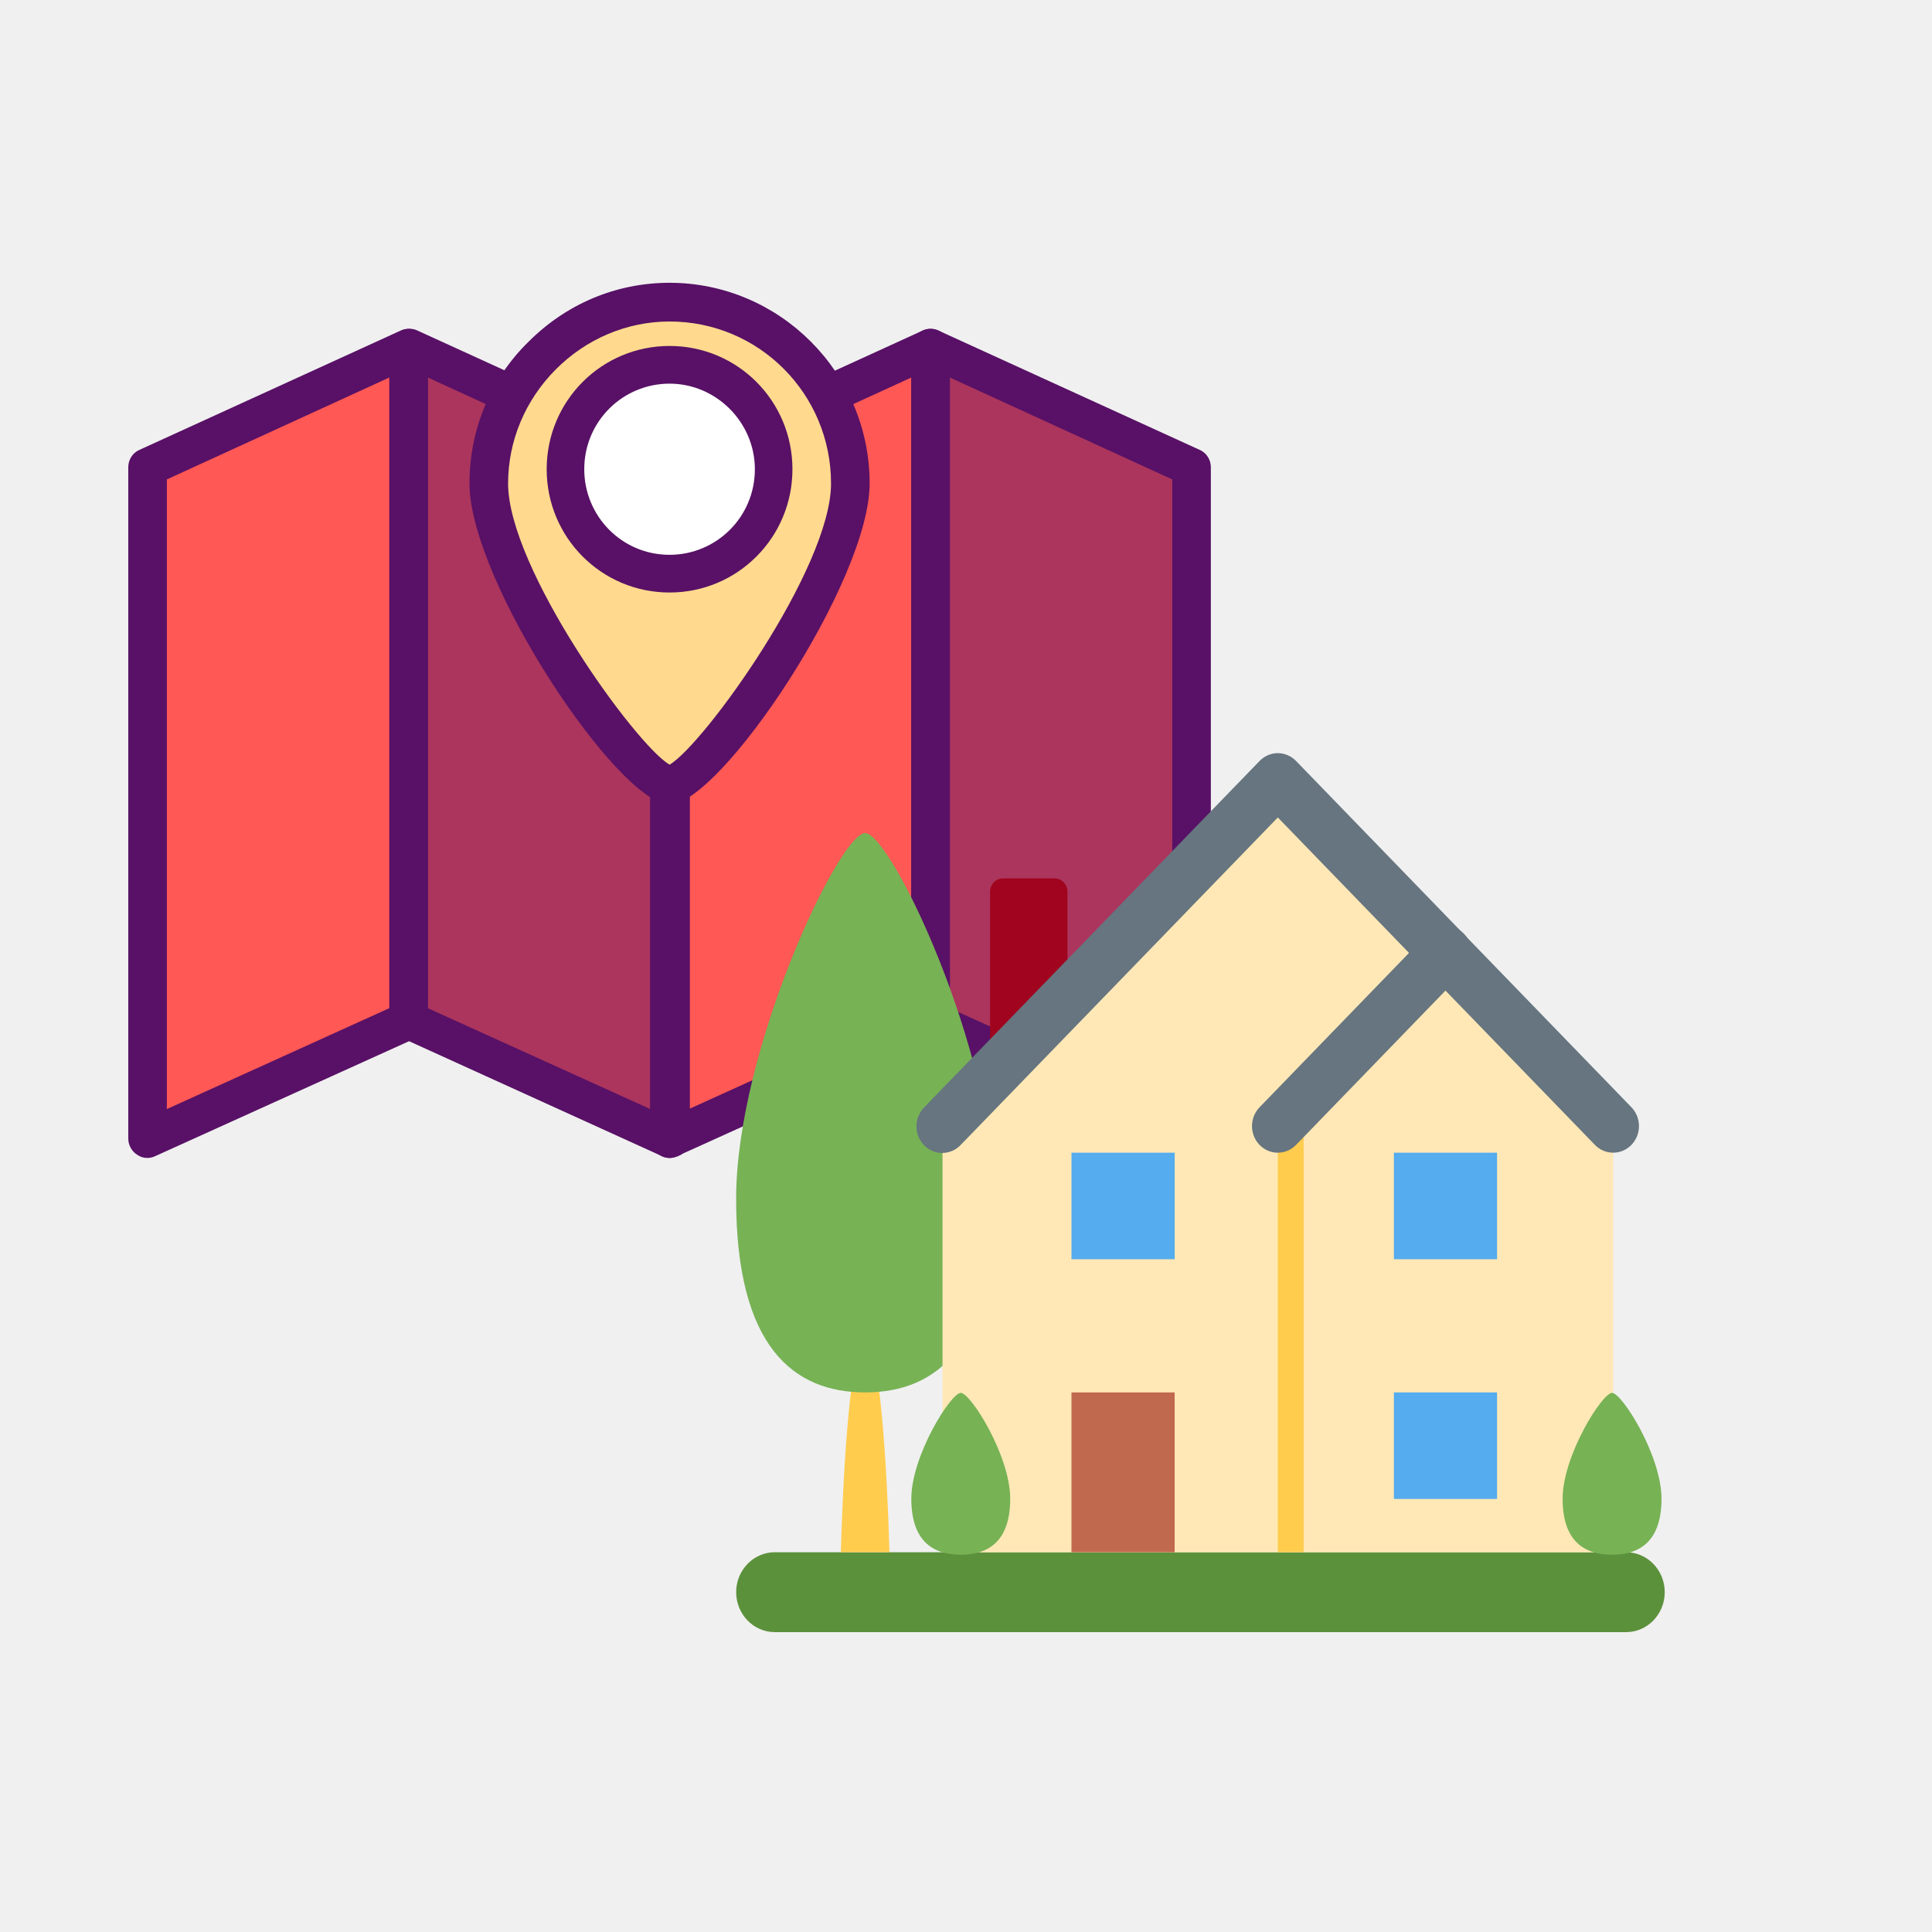
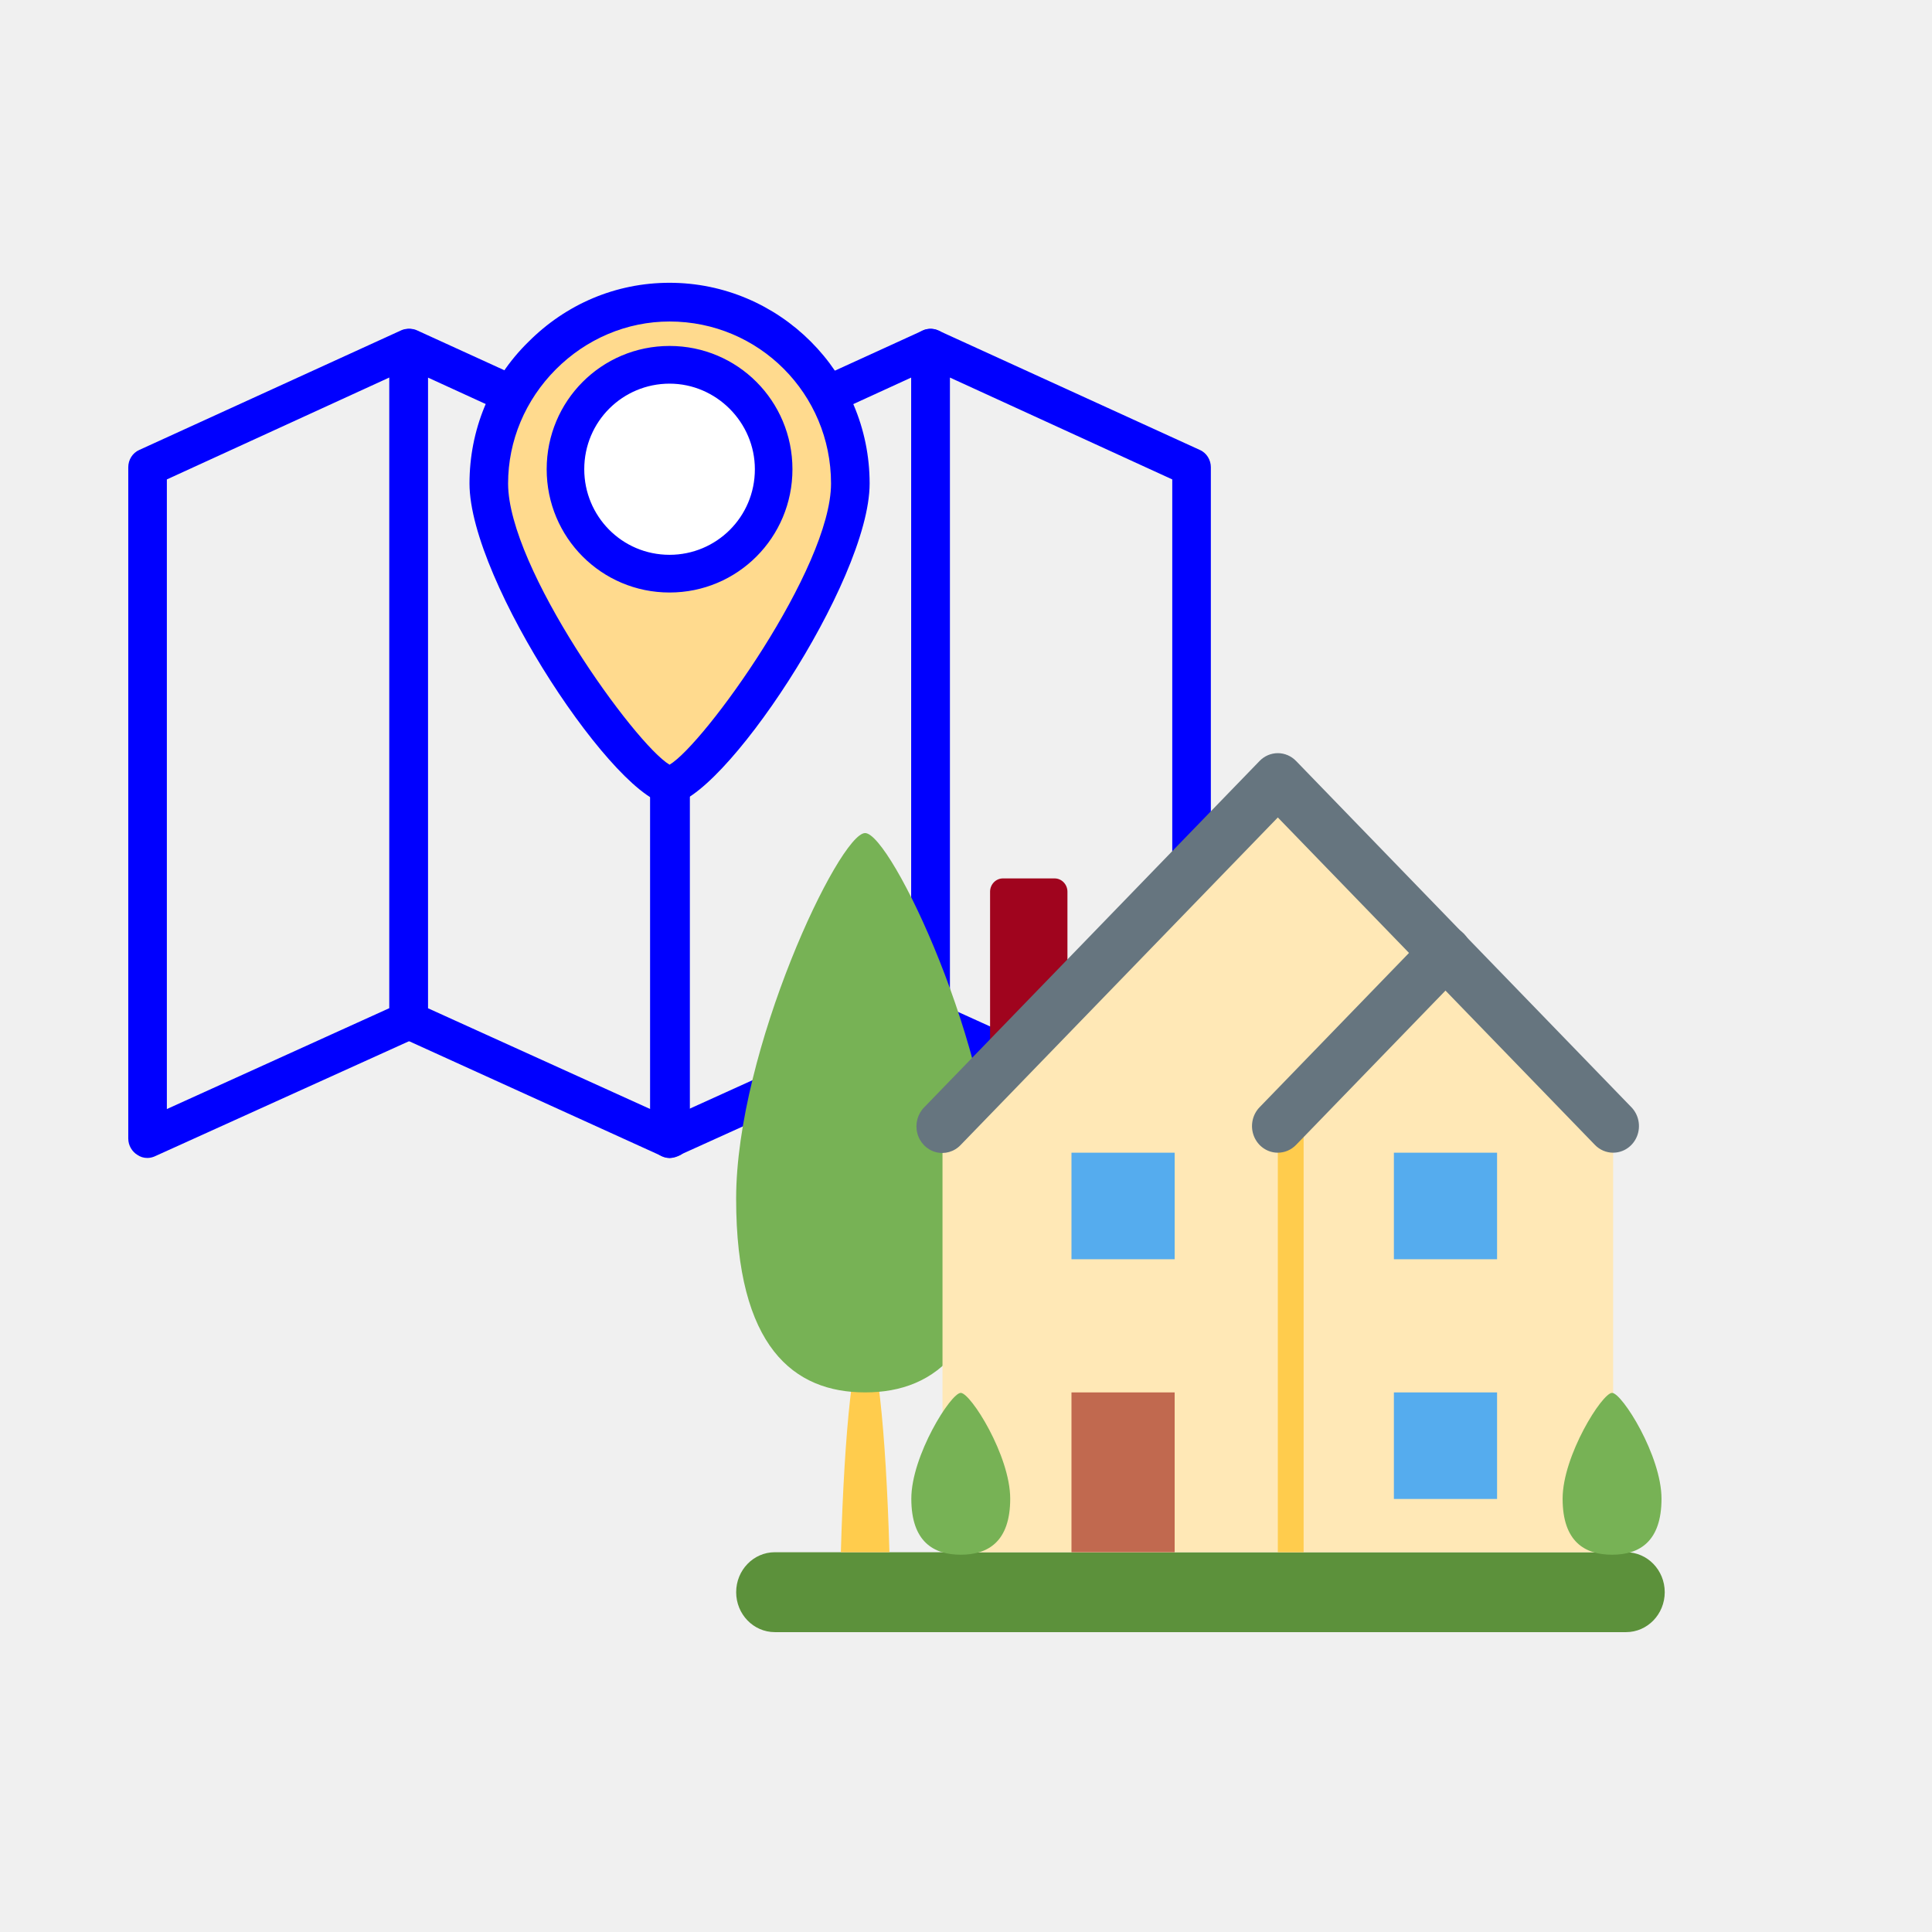
- <svg xmlns="http://www.w3.org/2000/svg" width="800px" height="800px" viewBox="0 0 128 128" id="Layer_1" version="1.1" xml:space="preserve">
-   <defs id="defs44" />
+ <svg xmlns="http://www.w3.org/2000/svg" width="800" height="800" viewBox="0 0 128 128" id="Layer_1" version="1.1" xml:space="preserve">
+   <defs id="defs44">
+ 
+ 
+ 
+ 
+ 
+ 
+ 
+ </defs>
  <style type="text/css" id="style1">
	.st0{fill:#581166;}
	.st1{fill:#E83A3A;}
	.st2{fill:#FF5855;}
	.st3{opacity:0.5;}
	.st4{fill:#FFDA8E;}
	.st5{fill:#FFFFFF;}
	.st6{fill:#EABA65;}
	.st7{fill:#E6E6E6;}
	.st8{fill:#460A54;}
	.st9{fill:none;}
	.st10{fill:none;stroke:#581166;stroke-width:2;stroke-linecap:round;stroke-linejoin:round;stroke-miterlimit:10;}
	.st11{fill:#F2F2F2;}
</style>
-   <g id="g3" transform="matrix(0.6728316,0,0,0.6750025,-2.46891,6.247666)">
-     <g id="g2">
-       <g id="g1">
-         <polygon class="st2" points="18.2,36.6 43.9,24.9 43.9,90.9 18.2,102.5 " id="polygon1" />
+   <g id="g24" transform="matrix(0.6728316,0,0,0.6750025,-2.46891,6.247666)" style="fill:#0000ff">
+     <g id="g23" style="fill:#0000ff">
+       <g id="g22" style="fill:#0000ff">
+         <path class="st0" d="m 18.2,104.4 c -0.4,0 -0.7,-0.1 -1,-0.3 -0.5,-0.3 -0.9,-0.9 -0.9,-1.6 V 36.6 c 0,-0.7 0.4,-1.4 1.1,-1.7 L 43.1,23.2 c 0.6,-0.3 1.3,-0.2 1.8,0.1 0.5,0.3 0.9,0.9 0.9,1.6 v 66 c 0,0.7 -0.4,1.4 -1.1,1.7 L 19,104.2 c -0.2,0.1 -0.5,0.2 -0.8,0.2 z M 20.1,37.8 V 99.6 L 42,89.7 V 27.8 Z m 23.8,53.1 z" id="path21" style="fill:#0000ff" />
      </g>
    </g>
  </g>
-   <g id="g6" transform="matrix(0.6728316,0,0,0.6750025,-2.46891,6.247666)">
-     <g id="g5">
-       <g id="g4">
-         <polygon class="st2" points="69.6,36.6 43.9,24.9 43.9,90.9 69.6,102.5 " id="polygon3" />
+   <g id="g27" transform="matrix(0.6728316,0,0,0.6750025,-2.46891,6.247666)" style="fill:#0000ff">
+     <g id="g26" style="fill:#0000ff">
+       <g id="g25" style="fill:#0000ff">
+         <path class="st0" d="m 69.6,104.4 c -0.3,0 -0.5,-0.1 -0.8,-0.2 L 43.2,92.6 c -0.7,-0.3 -1.1,-1 -1.1,-1.7 v -66 c 0,-0.6 0.3,-1.2 0.9,-1.6 0.5,-0.3 1.2,-0.4 1.8,-0.1 l 25.7,11.7 c 0.7,0.3 1.1,1 1.1,1.7 v 65.9 c 0,0.6 -0.3,1.2 -0.9,1.6 -0.4,0.2 -0.7,0.3 -1.1,0.3 z M 45.8,89.7 67.7,99.6 V 37.8 l -21.9,-10 z" id="path24" style="fill:#0000ff" />
      </g>
    </g>
  </g>
-   <g id="g9" transform="matrix(0.6728316,0,0,0.6750025,-2.46891,6.247666)">
-     <g id="g8">
-       <g id="g7">
-         <polygon class="st2" points="69.6,36.6 95.3,24.9 95.3,90.9 69.6,102.5 " id="polygon6" />
+   <g id="g30" transform="matrix(0.6728316,0,0,0.6750025,-2.46891,6.247666)" style="fill:#0000ff">
+     <g id="g29" style="fill:#0000ff">
+       <g id="g28" style="fill:#0000ff">
+         <path class="st0" d="m 69.6,104.4 c -0.4,0 -0.7,-0.1 -1,-0.3 -0.5,-0.3 -0.9,-0.9 -0.9,-1.6 V 36.6 c 0,-0.7 0.4,-1.4 1.1,-1.7 L 94.5,23.2 c 0.6,-0.3 1.3,-0.2 1.8,0.1 0.5,0.3 0.9,0.9 0.9,1.6 v 66 c 0,0.7 -0.4,1.4 -1.1,1.7 l -25.7,11.6 c -0.3,0.1 -0.5,0.2 -0.8,0.2 z M 71.5,37.8 V 99.6 L 93.4,89.7 V 27.8 Z m 23.8,53.1 z" id="path27" style="fill:#0000ff" />
      </g>
    </g>
  </g>
-   <g id="g12" transform="matrix(0.6728316,0,0,0.6750025,-2.46891,6.247666)">
-     <g id="g11">
-       <g id="g10">
-         <polygon class="st2" points="69.6,36.6 95.3,24.9 95.3,90.9 69.6,102.5 " id="polygon9" />
+   <g id="g33" transform="matrix(0.6728316,0,0,0.6750025,-2.46891,6.247666)" style="fill:#0000ff">
+     <g id="g32" style="fill:#0000ff">
+       <g id="g31" style="fill:#0000ff">
+         <path class="st0" d="m 121,104.4 c -0.3,0 -0.5,-0.1 -0.8,-0.2 L 94.5,92.6 c -0.7,-0.3 -1.1,-1 -1.1,-1.7 v -66 c 0,-0.6 0.3,-1.2 0.9,-1.6 0.5,-0.3 1.2,-0.4 1.8,-0.1 l 25.7,11.7 c 0.7,0.3 1.1,1 1.1,1.7 v 65.9 c 0,0.6 -0.3,1.2 -0.9,1.6 -0.3,0.2 -0.6,0.3 -1,0.3 z M 97.2,89.7 119.1,99.6 V 37.8 l -21.9,-10 z" id="path30" style="fill:#0000ff" />
      </g>
    </g>
  </g>
-   <g id="g15" transform="matrix(0.6728316,0,0,0.6750025,-2.46891,6.247666)">
-     <g id="g14">
-       <g id="g13">
-         <polygon class="st2" points="121,36.6 95.3,24.9 95.3,90.9 121,102.5 " id="polygon12" />
+   <g id="g36" transform="matrix(0.6728316,0,0,0.6750025,-2.46891,6.247666)">
+     <g id="g35">
+       <g id="g34">
+         <path class="st4" d="m 69.6,20.4 c -9.8,0 -17.8,8 -17.8,17.8 0,9.8 14.8,29.6 17.8,29.6 3,0 17.8,-19.8 17.8,-29.6 0,-9.8 -8,-17.8 -17.8,-17.8 z m 0,26.6 c -5.7,0 -10.2,-4.6 -10.2,-10.2 0,-5.7 4.6,-10.2 10.2,-10.2 5.6,0 10.2,4.6 10.2,10.2 0,5.6 -4.5,10.2 -10.2,10.2 z" id="path33" />
      </g>
    </g>
  </g>
-   <g class="st3" id="g18" transform="matrix(0.6728316,0,0,0.6750025,-2.46891,6.247666)">
-     <g id="g17">
-       <g id="g16">
-         <polygon class="st0" points="69.6,36.6 43.9,24.9 43.9,90.9 69.6,102.5 " id="polygon15" />
+   <g id="g39" transform="matrix(0.6728316,0,0,0.6750025,-2.46891,6.247666)">
+     <g id="g38">
+       <g id="g37">
+         <circle class="st5" cx="69.6" cy="36.8" r="10.2" id="circle36" />
      </g>
    </g>
  </g>
-   <g class="st3" id="g21" transform="matrix(0.6728316,0,0,0.6750025,-2.46891,6.247666)">
-     <g id="g20">
-       <g id="g19">
-         <polygon class="st0" points="121,36.6 95.3,24.9 95.3,90.9 121,102.5 " id="polygon18" />
-       </g>
-     </g>
-   </g>
-   <g id="g24" transform="matrix(0.6728316,0,0,0.6750025,-2.46891,6.247666)">
-     <g id="g23">
-       <g id="g22">
-         <path class="st0" d="m 18.2,104.4 c -0.4,0 -0.7,-0.1 -1,-0.3 -0.5,-0.3 -0.9,-0.9 -0.9,-1.6 V 36.6 c 0,-0.7 0.4,-1.4 1.1,-1.7 L 43.1,23.2 c 0.6,-0.3 1.3,-0.2 1.8,0.1 0.5,0.3 0.9,0.9 0.9,1.6 v 66 c 0,0.7 -0.4,1.4 -1.1,1.7 L 19,104.2 c -0.2,0.1 -0.5,0.2 -0.8,0.2 z M 20.1,37.8 V 99.6 L 42,89.7 V 27.8 Z m 23.8,53.1 z" id="path21" />
-       </g>
-     </g>
-   </g>
-   <g id="g27" transform="matrix(0.6728316,0,0,0.6750025,-2.46891,6.247666)">
-     <g id="g26">
-       <g id="g25">
-         <path class="st0" d="m 69.6,104.4 c -0.3,0 -0.5,-0.1 -0.8,-0.2 L 43.2,92.6 c -0.7,-0.3 -1.1,-1 -1.1,-1.7 v -66 c 0,-0.6 0.3,-1.2 0.9,-1.6 0.5,-0.3 1.2,-0.4 1.8,-0.1 l 25.7,11.7 c 0.7,0.3 1.1,1 1.1,1.7 v 65.9 c 0,0.6 -0.3,1.2 -0.9,1.6 -0.4,0.2 -0.7,0.3 -1.1,0.3 z M 45.8,89.7 67.7,99.6 V 37.8 l -21.9,-10 z" id="path24" />
-       </g>
-     </g>
-   </g>
-   <g id="g30" transform="matrix(0.6728316,0,0,0.6750025,-2.46891,6.247666)">
-     <g id="g29">
-       <g id="g28">
-         <path class="st0" d="m 69.6,104.4 c -0.4,0 -0.7,-0.1 -1,-0.3 -0.5,-0.3 -0.9,-0.9 -0.9,-1.6 V 36.6 c 0,-0.7 0.4,-1.4 1.1,-1.7 L 94.5,23.2 c 0.6,-0.3 1.3,-0.2 1.8,0.1 0.5,0.3 0.9,0.9 0.9,1.6 v 66 c 0,0.7 -0.4,1.4 -1.1,1.7 l -25.7,11.6 c -0.3,0.1 -0.5,0.2 -0.8,0.2 z M 71.5,37.8 V 99.6 L 93.4,89.7 V 27.8 Z m 23.8,53.1 z" id="path27" />
-       </g>
-     </g>
-   </g>
-   <g id="g33" transform="matrix(0.6728316,0,0,0.6750025,-2.46891,6.247666)">
-     <g id="g32">
-       <g id="g31">
-         <path class="st0" d="m 121,104.4 c -0.3,0 -0.5,-0.1 -0.8,-0.2 L 94.5,92.6 c -0.7,-0.3 -1.1,-1 -1.1,-1.7 v -66 c 0,-0.6 0.3,-1.2 0.9,-1.6 0.5,-0.3 1.2,-0.4 1.8,-0.1 l 25.7,11.7 c 0.7,0.3 1.1,1 1.1,1.7 v 65.9 c 0,0.6 -0.3,1.2 -0.9,1.6 -0.3,0.2 -0.6,0.3 -1,0.3 z M 97.2,89.7 119.1,99.6 V 37.8 l -21.9,-10 z" id="path30" />
-       </g>
-     </g>
-   </g>
-   <g id="g44" transform="matrix(0.6728316,0,0,0.6750025,-2.46891,6.247666)">
-     <g id="g36">
-       <g id="g35">
-         <g id="g34">
-           <path class="st4" d="m 69.6,20.4 c -9.8,0 -17.8,8 -17.8,17.8 0,9.8 14.8,29.6 17.8,29.6 3,0 17.8,-19.8 17.8,-29.6 0,-9.8 -8,-17.8 -17.8,-17.8 z m 0,26.6 c -5.7,0 -10.2,-4.6 -10.2,-10.2 0,-5.7 4.6,-10.2 10.2,-10.2 5.6,0 10.2,4.6 10.2,10.2 0,5.6 -4.5,10.2 -10.2,10.2 z" id="path33" />
-         </g>
-       </g>
-     </g>
-     <g id="g39">
-       <g id="g38">
-         <g id="g37">
-           <circle class="st5" cx="69.6" cy="36.8" r="10.2" id="circle36" />
-         </g>
-       </g>
-     </g>
-     <g id="g43">
-       <g id="g42">
-         <g id="g41">
-           <g id="g40">
-             <path class="st0" d="m 69.6,69.7 c -5,0 -19.7,-21.9 -19.7,-31.5 0,-5.2 2,-10.2 5.8,-13.9 3.7,-3.7 8.6,-5.8 13.9,-5.8 0,0 0,0 0,0 10.8,0 19.7,8.8 19.7,19.7 0,9.6 -14.7,31.5 -19.7,31.5 z M 69.3,66 Z m 0.6,0 z M 69.6,22.3 c -4.2,0 -8.2,1.7 -11.2,4.7 -3,3 -4.7,7 -4.7,11.2 0,8.3 12.5,25.6 15.9,27.6 3.4,-2 15.9,-19.3 15.9,-27.6 0,-8.8 -7.1,-15.9 -15.9,-15.9 z m 0,26.6 c -6.7,0 -12.1,-5.4 -12.1,-12.1 0,-6.7 5.4,-12.1 12.1,-12.1 6.7,0 12.1,5.4 12.1,12.1 0,6.7 -5.4,12.1 -12.1,12.1 z m 0,-20.5 c -4.6,0 -8.4,3.7 -8.4,8.4 0,4.6 3.7,8.4 8.4,8.4 4.6,0 8.4,-3.7 8.4,-8.4 0,-4.6 -3.8,-8.4 -8.4,-8.4 z" id="path39" />
-           </g>
+   <g id="g43" transform="matrix(0.6728316,0,0,0.6750025,-2.46891,6.247666)" style="fill:#0000ff">
+     <g id="g42" style="fill:#0000ff">
+       <g id="g41" style="fill:#0000ff">
+         <g id="g40" style="fill:#0000ff">
+           <path class="st0" d="m 69.6,69.7 c -5,0 -19.7,-21.9 -19.7,-31.5 0,-5.2 2,-10.2 5.8,-13.9 3.7,-3.7 8.6,-5.8 13.9,-5.8 0,0 0,0 0,0 10.8,0 19.7,8.8 19.7,19.7 0,9.6 -14.7,31.5 -19.7,31.5 z M 69.3,66 Z m 0.6,0 z M 69.6,22.3 c -4.2,0 -8.2,1.7 -11.2,4.7 -3,3 -4.7,7 -4.7,11.2 0,8.3 12.5,25.6 15.9,27.6 3.4,-2 15.9,-19.3 15.9,-27.6 0,-8.8 -7.1,-15.9 -15.9,-15.9 z m 0,26.6 c -6.7,0 -12.1,-5.4 -12.1,-12.1 0,-6.7 5.4,-12.1 12.1,-12.1 6.7,0 12.1,5.4 12.1,12.1 0,6.7 -5.4,12.1 -12.1,12.1 z m 0,-20.5 c -4.6,0 -8.4,3.7 -8.4,8.4 0,4.6 3.7,8.4 8.4,8.4 4.6,0 8.4,-3.7 8.4,-8.4 0,-4.6 -3.8,-8.4 -8.4,-8.4 z" id="path39" style="fill:#0000ff" />
        </g>
      </g>
    </g>
  </g>
  <path fill="#5c913b" d="m 110.293,105.486 a 2.563,2.647 0 0 1 -2.563,2.647 H 51.336 a 2.563,2.647 0 0 1 0,-5.294 h 56.394 a 2.563,2.647 0 0 1 2.563,2.647 z" id="path1" style="stroke-width:1.737" />
  <path fill="#a0041e" d="M 69.867,72.314 H 66.449 A 0.854,0.882 0 0 1 65.595,71.431 V 59.079 a 0.854,0.882 0 0 1 0.854,-0.882 h 3.418 a 0.854,0.882 0 0 1 0.854,0.882 v 12.353 a 0.854,0.882 0 0 1 -0.854,0.882 z" id="path2" style="stroke-width:1.737" />
  <path fill="#ffcc4d" d="m 58.927,102.839 c -0.234,-8.218 -0.865,-14.117 -1.61,-14.117 -0.743,0 -1.374,5.899 -1.608,14.117 z" id="path3" style="stroke-width:1.737" />
  <path fill="#77b255" d="m 65.861,79.423 c 0,9.838 -3.825,12.827 -8.545,12.827 -4.718,0 -8.545,-2.989 -8.545,-12.827 0,-9.841 6.836,-24.23 8.545,-24.23 1.709,0 8.545,14.389 8.545,24.23 z" id="path4" style="stroke-width:1.737" />
  <path fill="#ffe8b6" d="M 62.443,74.604 84.659,51.664 106.875,74.604 V 102.839 H 62.443 Z" id="path5" style="stroke-width:1.737" />
  <path fill="#ffcc4d" d="m 84.659,74.604 h 1.709 v 28.234 h -1.709 z" id="path6" style="stroke-width:1.737" />
  <path fill="#66757f" d="m 106.875,76.369 a 1.704,1.759 0 0 1 -1.208,-0.517 L 84.659,54.159 63.652,75.852 a 1.709,1.764 0 1 1 -2.416,-2.495 L 83.451,50.416 a 1.707,1.763 0 0 1 2.416,0 l 22.216,22.94 a 1.707,1.763 0 0 1 -1.208,3.012 z" id="path7" style="stroke-width:1.737" />
  <path fill="#66757f" d="M 84.659,76.369 A 1.707,1.763 0 0 1 83.451,73.357 L 94.559,61.886 a 1.709,1.764 0 1 1 2.416,2.495 L 85.868,75.852 a 1.704,1.759 0 0 1 -1.208,0.517 z" id="path8" style="stroke-width:1.737" />
  <path fill="#c1694f" d="m 70.988,92.251 h 6.836 v 10.588 h -6.836 z" id="path9" style="stroke-width:1.737" />
  <path fill="#55acee" d="m 70.988,76.369 h 6.836 v 7.059 h -6.836 z m 21.361,0 h 6.836 v 7.059 h -6.836 z m 0,15.882 h 6.836 v 7.059 h -6.836 z" id="path10" style="stroke-width:1.737" />
  <path fill="#77b255" d="m 66.929,99.293 c 0,2.846 -1.466,3.711 -3.276,3.711 -1.808,0 -3.276,-0.865 -3.276,-3.711 0,-2.846 2.62,-7.011 3.276,-7.011 0.656,0 3.276,4.163 3.276,7.011 z m 43.15,0 c 0,2.846 -1.466,3.711 -3.276,3.711 -1.808,0 -3.276,-0.865 -3.276,-3.711 0,-2.846 2.62,-7.011 3.276,-7.011 0.656,0 3.276,4.163 3.276,7.011 z" id="path11" style="stroke-width:1.737" />
</svg>
